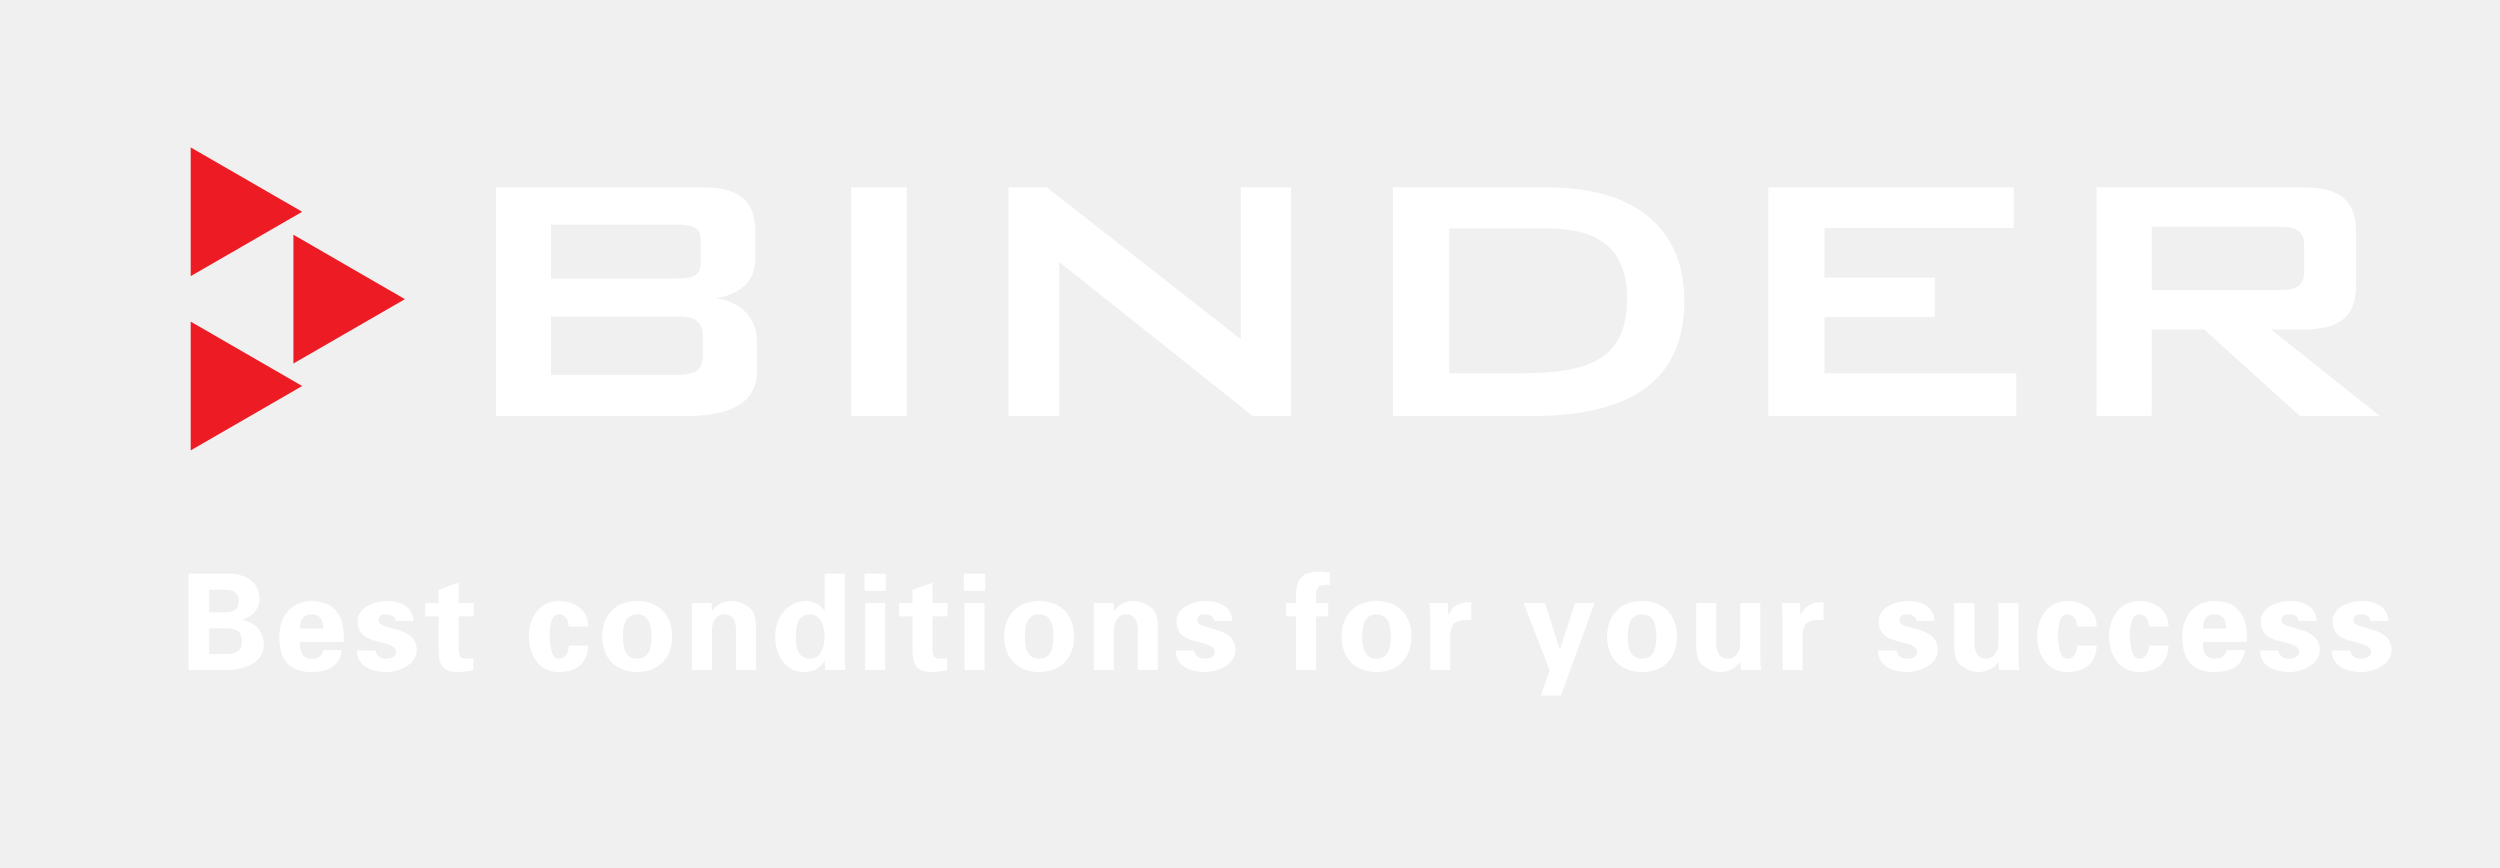
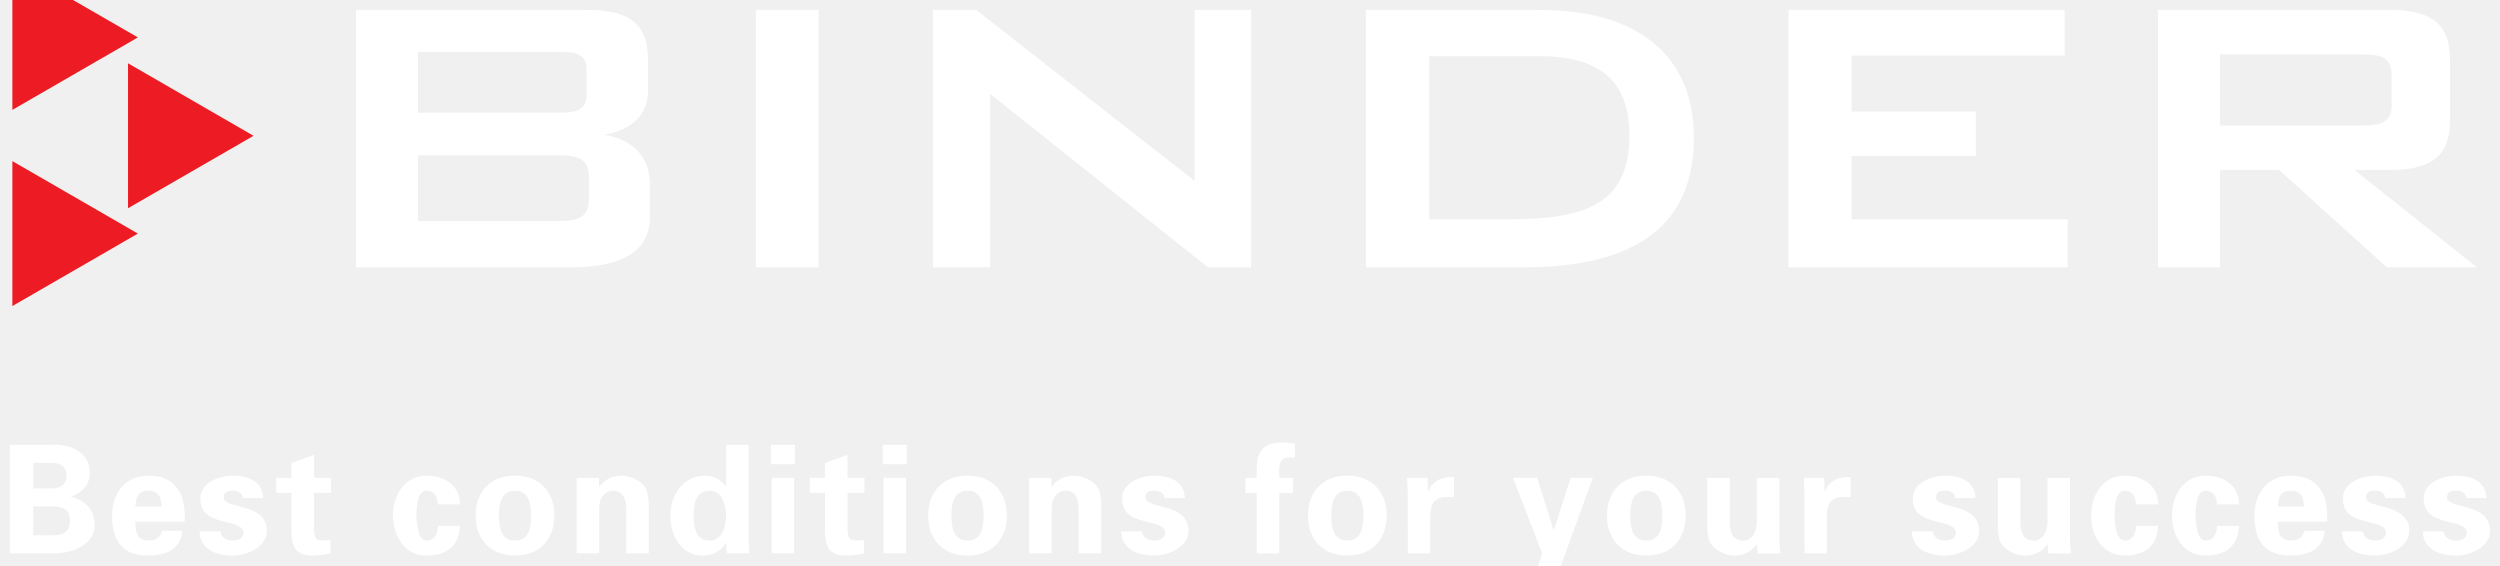
- <svg xmlns="http://www.w3.org/2000/svg" id="Ebene_1" version="1.1" viewBox="0 0 595 206.58">
+ <svg xmlns="http://www.w3.org/2000/svg" id="Ebene_1" version="1.1" viewBox="42.77 42.49 528.52 119.55">
  <defs>
    <style>
      .st0 {
        fill: #ed1c24;
        stroke: #ed1c24;
        stroke-width: .43px;
      }

      .st1 {
        fill: #fff;
      }
    </style>
  </defs>
  <path class="st1" d="M44.87,159.46v-22.93h8.61c4.1-.25,8.29,1.46,8.29,5.94,0,2.51-1.75,4.26-4.03,5.02v.06c2.89.6,5.05,2.6,5.05,5.97,0,4.54-5.72,6.19-9.24,5.94h-8.67ZM53.63,145.74c2.06,0,3.21-.86,3.21-2.7s-1.14-2.7-3.21-2.7h-3.84v5.4h3.84ZM53.63,155.65c2.32,0,3.91-.42,3.91-3.05s-1.59-3.05-3.91-3.05h-3.84v6.1h3.84Z" />
  <path class="st1" d="M71.39,152.76c0,2.06.29,4,2.73,4,1.65,0,2.48-.6,2.92-2.06h4.29c-.41,3.94-3.49,5.24-7.21,5.24-5.46,0-7.65-3.08-7.65-8.41,0-4.8,2.79-8.48,7.65-8.48,2.99,0,5.46,1.02,6.8,3.81.44.89.67,1.84.79,2.86.13.98.13,2,.13,3.05h-10.45ZM76.92,149.59c0-1.75-.48-3.37-2.8-3.37-2.19,0-2.67,1.62-2.73,3.37h5.53Z" />
  <path class="st1" d="M94.13,147.78c-.06-1.08-1.08-1.56-2.16-1.56-1.3,0-1.91.38-1.91,1.43,0,2.51,9.12,1.08,9.12,7.05,0,3.49-4.26,5.24-7.21,5.24-3.72,0-6.96-1.46-7.02-5.11h4.42c.09,1.24,1.21,1.94,2.6,1.94,1.3,0,2.29-.54,2.29-1.78s-2.29-1.81-3.24-2.03c-3.05-.73-5.88-1.4-5.88-5.11,0-3.34,4.03-4.8,6.83-4.8,3.37,0,6.22,1.21,6.45,4.73h-4.29Z" />
  <path class="st1" d="M104.39,143.52v-3.15l4.77-1.72v4.86h3.59v3.18h-3.59v7.4c0,2.1.32,2.67,1.97,2.67.51,0,1.02-.06,1.52-.1v2.8c-.54.25-3.08.48-3.75.48-3.72,0-4.51-1.94-4.51-5.4v-7.84h-3.21v-3.18h3.21Z" />
  <path class="st1" d="M135.32,149.11c-.03-1.3-.57-2.89-2.41-2.89-2.03,0-2.06,3.81-2.13,5.05.13,1.46.16,5.5,2.19,5.5,1.84,0,2.38-1.81,2.41-3.11h4.64c-.16,4.07-2.67,6.29-7.05,6.29-4.73,0-7.12-4.22-7.12-8.45s2.38-8.45,7.12-8.45c4.06,0,7.08,2.32,7.05,6.07h-4.7Z" />
  <path class="st1" d="M151.65,159.94c-5.21,0-8.32-3.43-8.32-8.45s3.11-8.45,8.32-8.45,8.32,3.43,8.32,8.45-3.11,8.45-8.32,8.45h0ZM151.65,156.77c2.92,0,3.4-2.73,3.4-5.27s-.48-5.27-3.4-5.27-3.4,2.73-3.4,5.27.48,5.27,3.4,5.27h0Z" />
  <path class="st1" d="M169.41,145.36l.06.1c.99-1.46,2.48-2.41,4.89-2.41,1.58,0,4.67,1.18,5.24,3.49.25.99.32,2,.32,2.54v10.38h-4.76v-9.59c-.03-1.72-.51-3.65-2.86-3.65-1.49,0-2.8,1.33-2.86,3.65v9.59h-4.76v-15.94h4.73v1.84h0Z" />
  <path class="st1" d="M196.27,136.53h4.76v19.75c0,1.05.1,2.13.16,3.18h-4.76c-.06-.76-.13-1.49-.13-2.25h-.06c-1.05,1.87-2.83,2.73-4.89,2.73-4.67,0-6.86-4.35-6.86-8.45s2.51-8.45,7.46-8.45c1.66,0,3.37.98,4.26,2.32h.06v-8.83h0ZM192.84,156.77c2.57,0,3.43-3.08,3.43-5.27s-.85-5.27-3.43-5.27c-3.05,0-3.43,2.83-3.43,5.27s.38,5.27,3.43,5.27h0Z" />
  <path class="st1" d="M205.74,140.63h5.08v-4.1h-5.08v4.1h0ZM205.9,159.46h4.76v-15.94h-4.76v15.94h0Z" />
  <path class="st1" d="M217.17,143.52v-3.15l4.77-1.72v4.86h3.59v3.18h-3.59v7.4c0,2.1.32,2.67,1.97,2.67.51,0,1.02-.06,1.53-.1v2.8c-.54.25-3.09.48-3.75.48-3.71,0-4.51-1.94-4.51-5.4v-7.84h-3.21v-3.18h3.21Z" />
  <path class="st1" d="M229.4,136.53h5.08v4.1h-5.08v-4.1h0ZM229.56,143.52h4.76v15.94h-4.76v-15.94h0Z" />
  <path class="st1" d="M247.31,159.94c-5.2,0-8.32-3.43-8.32-8.45s3.12-8.45,8.32-8.45,8.33,3.43,8.33,8.45-3.12,8.45-8.33,8.45h0ZM247.31,156.77c2.93,0,3.4-2.73,3.4-5.27s-.47-5.27-3.4-5.27-3.4,2.73-3.4,5.27.48,5.27,3.4,5.27h0Z" />
  <path class="st1" d="M265.07,145.36l.06.1c.98-1.46,2.48-2.41,4.89-2.41,1.58,0,4.67,1.18,5.24,3.49.25.99.31,2,.31,2.54v10.38h-4.76v-9.59c-.03-1.72-.51-3.65-2.86-3.65-1.49,0-2.8,1.33-2.86,3.65v9.59h-4.76v-15.94h4.73v1.84h0Z" />
  <path class="st1" d="M288.98,147.78c-.06-1.08-1.08-1.56-2.16-1.56-1.3,0-1.91.38-1.91,1.43,0,2.51,9.12,1.08,9.12,7.05,0,3.49-4.26,5.24-7.21,5.24-3.72,0-6.95-1.46-7.02-5.11h4.42c.1,1.24,1.21,1.94,2.6,1.94,1.3,0,2.29-.54,2.29-1.78s-2.29-1.81-3.24-2.03c-3.05-.73-5.87-1.4-5.87-5.11,0-3.34,4.03-4.8,6.83-4.8,3.37,0,6.23,1.21,6.45,4.73h-4.29Z" />
  <path class="st1" d="M316.52,139.23c-3.37-.38-3.43,1.14-3.3,4.29h2.89v3.18h-2.89v12.77h-4.77v-12.77h-2.38v-3.18h2.38c-.12-4.54.29-7.47,5.46-7.47.86,0,1.75.1,2.61.22v2.95h0Z" />
  <path class="st1" d="M327.61,159.94c-5.21,0-8.32-3.43-8.32-8.45s3.11-8.45,8.32-8.45,8.32,3.43,8.32,8.45-3.11,8.45-8.32,8.45h0ZM327.61,156.77c2.92,0,3.39-2.73,3.39-5.27s-.47-5.27-3.39-5.27-3.4,2.73-3.4,5.27.47,5.27,3.4,5.27h0Z" />
  <path class="st1" d="M344.57,143.52l.1,2.89h.06c1.02-2.51,3.05-3.14,5.43-3.08v4.23h-2.06c-.79.06-1.84.51-2.32,1.17-.51.89-.6,1.78-.64,2.83v7.91h-4.73l-.03-12.77c0-.67-.1-2-.16-3.18h4.35Z" />
  <polygon class="st1" points="374.83 143.52 379.5 143.52 371.5 165.53 366.77 165.53 368.8 159.5 362.64 143.52 367.72 143.52 371.21 154.54 371.28 154.54 374.83 143.52 374.83 143.52" />
  <path class="st1" d="M390.81,159.94c-5.2,0-8.32-3.43-8.32-8.45s3.11-8.45,8.32-8.45,8.32,3.43,8.32,8.45-3.11,8.45-8.32,8.45h0ZM390.81,156.77c2.92,0,3.4-2.73,3.4-5.27s-.48-5.27-3.4-5.27-3.39,2.73-3.39,5.27.47,5.27,3.39,5.27h0Z" />
  <path class="st1" d="M414.18,157.5c-1.02,1.46-2.51,2.44-4.92,2.44-1.58,0-4.67-1.21-5.24-3.52-.26-.98-.32-2-.32-2.54v-10.35h4.77v9.56c.03,1.71.51,3.69,2.85,3.69,1.49,0,2.8-1.37,2.86-3.69v-9.56h4.76v13.09c.03.95.1,1.9.19,2.86h-4.77l-.19-1.97h0Z" />
  <path class="st1" d="M428.41,143.52l.1,2.89h.07c1.02-2.51,3.04-3.14,5.43-3.08v4.23h-2.07c-.79.06-1.84.51-2.32,1.17-.51.89-.6,1.78-.63,2.83v7.91h-4.73l-.03-12.77c0-.67-.1-2-.16-3.18h4.35Z" />
  <path class="st1" d="M456.14,147.78c-.07-1.08-1.08-1.56-2.16-1.56-1.3,0-1.91.38-1.91,1.43,0,2.51,9.12,1.08,9.12,7.05,0,3.49-4.26,5.24-7.21,5.24-3.72,0-6.95-1.46-7.02-5.11h4.42c.1,1.24,1.21,1.94,2.6,1.94,1.3,0,2.29-.54,2.29-1.78s-2.29-1.81-3.24-2.03c-3.04-.73-5.88-1.4-5.88-5.11,0-3.34,4.04-4.8,6.83-4.8,3.37,0,6.23,1.21,6.45,4.73h-4.29Z" />
  <path class="st1" d="M475.61,157.5c-1.02,1.46-2.51,2.44-4.92,2.44-1.59,0-4.67-1.21-5.24-3.52-.25-.98-.32-2-.32-2.54v-10.35h4.77v9.56c.03,1.71.51,3.69,2.86,3.69,1.49,0,2.79-1.37,2.86-3.69v-9.56h4.76v13.09c.03.95.1,1.9.19,2.86h-4.77l-.18-1.97h0Z" />
  <path class="st1" d="M494.32,149.11c-.03-1.3-.58-2.89-2.41-2.89-2.03,0-2.06,3.81-2.13,5.05.13,1.46.16,5.5,2.19,5.5,1.84,0,2.38-1.81,2.41-3.11h4.64c-.16,4.07-2.67,6.29-7.05,6.29-4.73,0-7.12-4.22-7.12-8.45s2.39-8.45,7.12-8.45c4.07,0,7.08,2.32,7.05,6.07h-4.7Z" />
  <path class="st1" d="M511.44,149.11c-.03-1.3-.57-2.89-2.42-2.89-2.03,0-2.06,3.81-2.13,5.05.13,1.46.16,5.5,2.19,5.5,1.84,0,2.38-1.81,2.41-3.11h4.63c-.16,4.07-2.67,6.29-7.05,6.29-4.74,0-7.12-4.22-7.12-8.45s2.38-8.45,7.12-8.45c4.07,0,7.08,2.32,7.05,6.07h-4.7Z" />
  <path class="st1" d="M524.31,152.76c0,2.06.28,4,2.73,4,1.65,0,2.48-.6,2.92-2.06h4.29c-.41,3.94-3.49,5.24-7.21,5.24-5.46,0-7.66-3.08-7.66-8.41,0-4.8,2.8-8.48,7.66-8.48,2.98,0,5.46,1.02,6.8,3.81.45.89.67,1.84.8,2.86.12.98.12,2,.12,3.05h-10.44ZM529.83,149.59c0-1.75-.47-3.37-2.79-3.37-2.19,0-2.67,1.62-2.73,3.37h5.52Z" />
  <path class="st1" d="M547.04,147.78c-.06-1.08-1.08-1.56-2.16-1.56-1.3,0-1.9.38-1.9,1.43,0,2.51,9.12,1.08,9.12,7.05,0,3.49-4.26,5.24-7.21,5.24-3.71,0-6.95-1.46-7.02-5.11h4.42c.1,1.24,1.21,1.94,2.61,1.94,1.3,0,2.29-.54,2.29-1.78s-2.29-1.81-3.24-2.03c-3.05-.73-5.88-1.4-5.88-5.11,0-3.34,4.03-4.8,6.83-4.8,3.37,0,6.23,1.21,6.45,4.73h-4.29Z" />
  <path class="st1" d="M564.16,147.78c-.07-1.08-1.08-1.56-2.16-1.56-1.3,0-1.91.38-1.91,1.43,0,2.51,9.11,1.08,9.11,7.05,0,3.49-4.26,5.24-7.21,5.24-3.72,0-6.96-1.46-7.02-5.11h4.42c.1,1.24,1.21,1.94,2.61,1.94,1.3,0,2.29-.54,2.29-1.78s-2.29-1.81-3.24-2.03c-3.05-.73-5.88-1.4-5.88-5.11,0-3.34,4.03-4.8,6.83-4.8,3.37,0,6.22,1.21,6.44,4.73h-4.28Z" />
  <path class="st1" d="M118.03,44.59h48.88c8.74,0,12.86,2.83,12.86,10.55v6.56c0,5.01-3.35,8.23-9.26,9.26,6.17,1.03,9.65,4.89,9.65,10.42v6.95c0,7.2-5.66,10.68-16.85,10.68h-45.28v-54.41h0ZM131.14,75.33v13.89h29.71c4.5,0,6.43-.9,6.43-4.89v-4.11c0-3.99-1.93-4.89-6.43-4.89h-29.71ZM131.14,53.46v12.86h29.71c3.99,0,5.92-.64,5.92-3.86v-5.15c0-3.21-1.8-3.86-5.92-3.86h-29.71Z" />
  <polygon class="st1" points="202.57 44.59 215.81 44.59 215.81 99 202.57 99 202.57 44.59 202.57 44.59" />
  <polygon class="st1" points="240 44.59 249.13 44.59 295.31 80.73 295.31 44.59 307.27 44.59 307.27 99 298.14 99 252.09 62.34 252.09 99 240 99 240 44.59 240 44.59" />
  <path class="st1" d="M331.54,44.59h36.66c21.48,0,32.67,10.16,32.67,27.01,0,18.4-12.09,27.4-36.01,27.4h-33.32v-54.41h0ZM362.03,88.84c16.85,0,25.21-3.73,25.21-17.88,0-11.32-6.31-16.59-18.91-16.59h-23.41v34.47h17.11Z" />
  <polygon class="st1" points="420.86 44.59 479.26 44.59 479.26 54.24 434.23 54.24 434.23 66.07 460.48 66.07 460.48 75.46 434.23 75.46 434.23 88.84 479.89 88.84 479.89 99 420.86 99 420.86 44.59 420.86 44.59" />
  <path class="st1" d="M498.99,44.59h49.01c8.75,0,12.73,2.96,12.73,10.55v12.86c0,7.46-3.99,10.42-12.73,10.42h-7.47l25.86,20.58h-19.03l-22.77-20.58h-12.48v20.58h-13.12v-54.41h0ZM512.11,53.98v15.05h30.22c3.99,0,6.05-.77,6.05-4.37v-6.3c0-3.6-2.06-4.38-6.05-4.38h-30.22Z" />
  <polygon class="st0" points="70.05 56.24 95.94 71.2 70.05 86.14 70.05 56.24 70.05 56.24" />
  <polygon class="st0" points="45.6 35.46 71.49 50.4 45.6 65.35 45.6 35.46 45.6 35.46" />
  <polygon class="st0" points="45.6 76.92 71.49 91.87 45.6 106.82 45.6 76.92 45.6 76.92" />
</svg>
